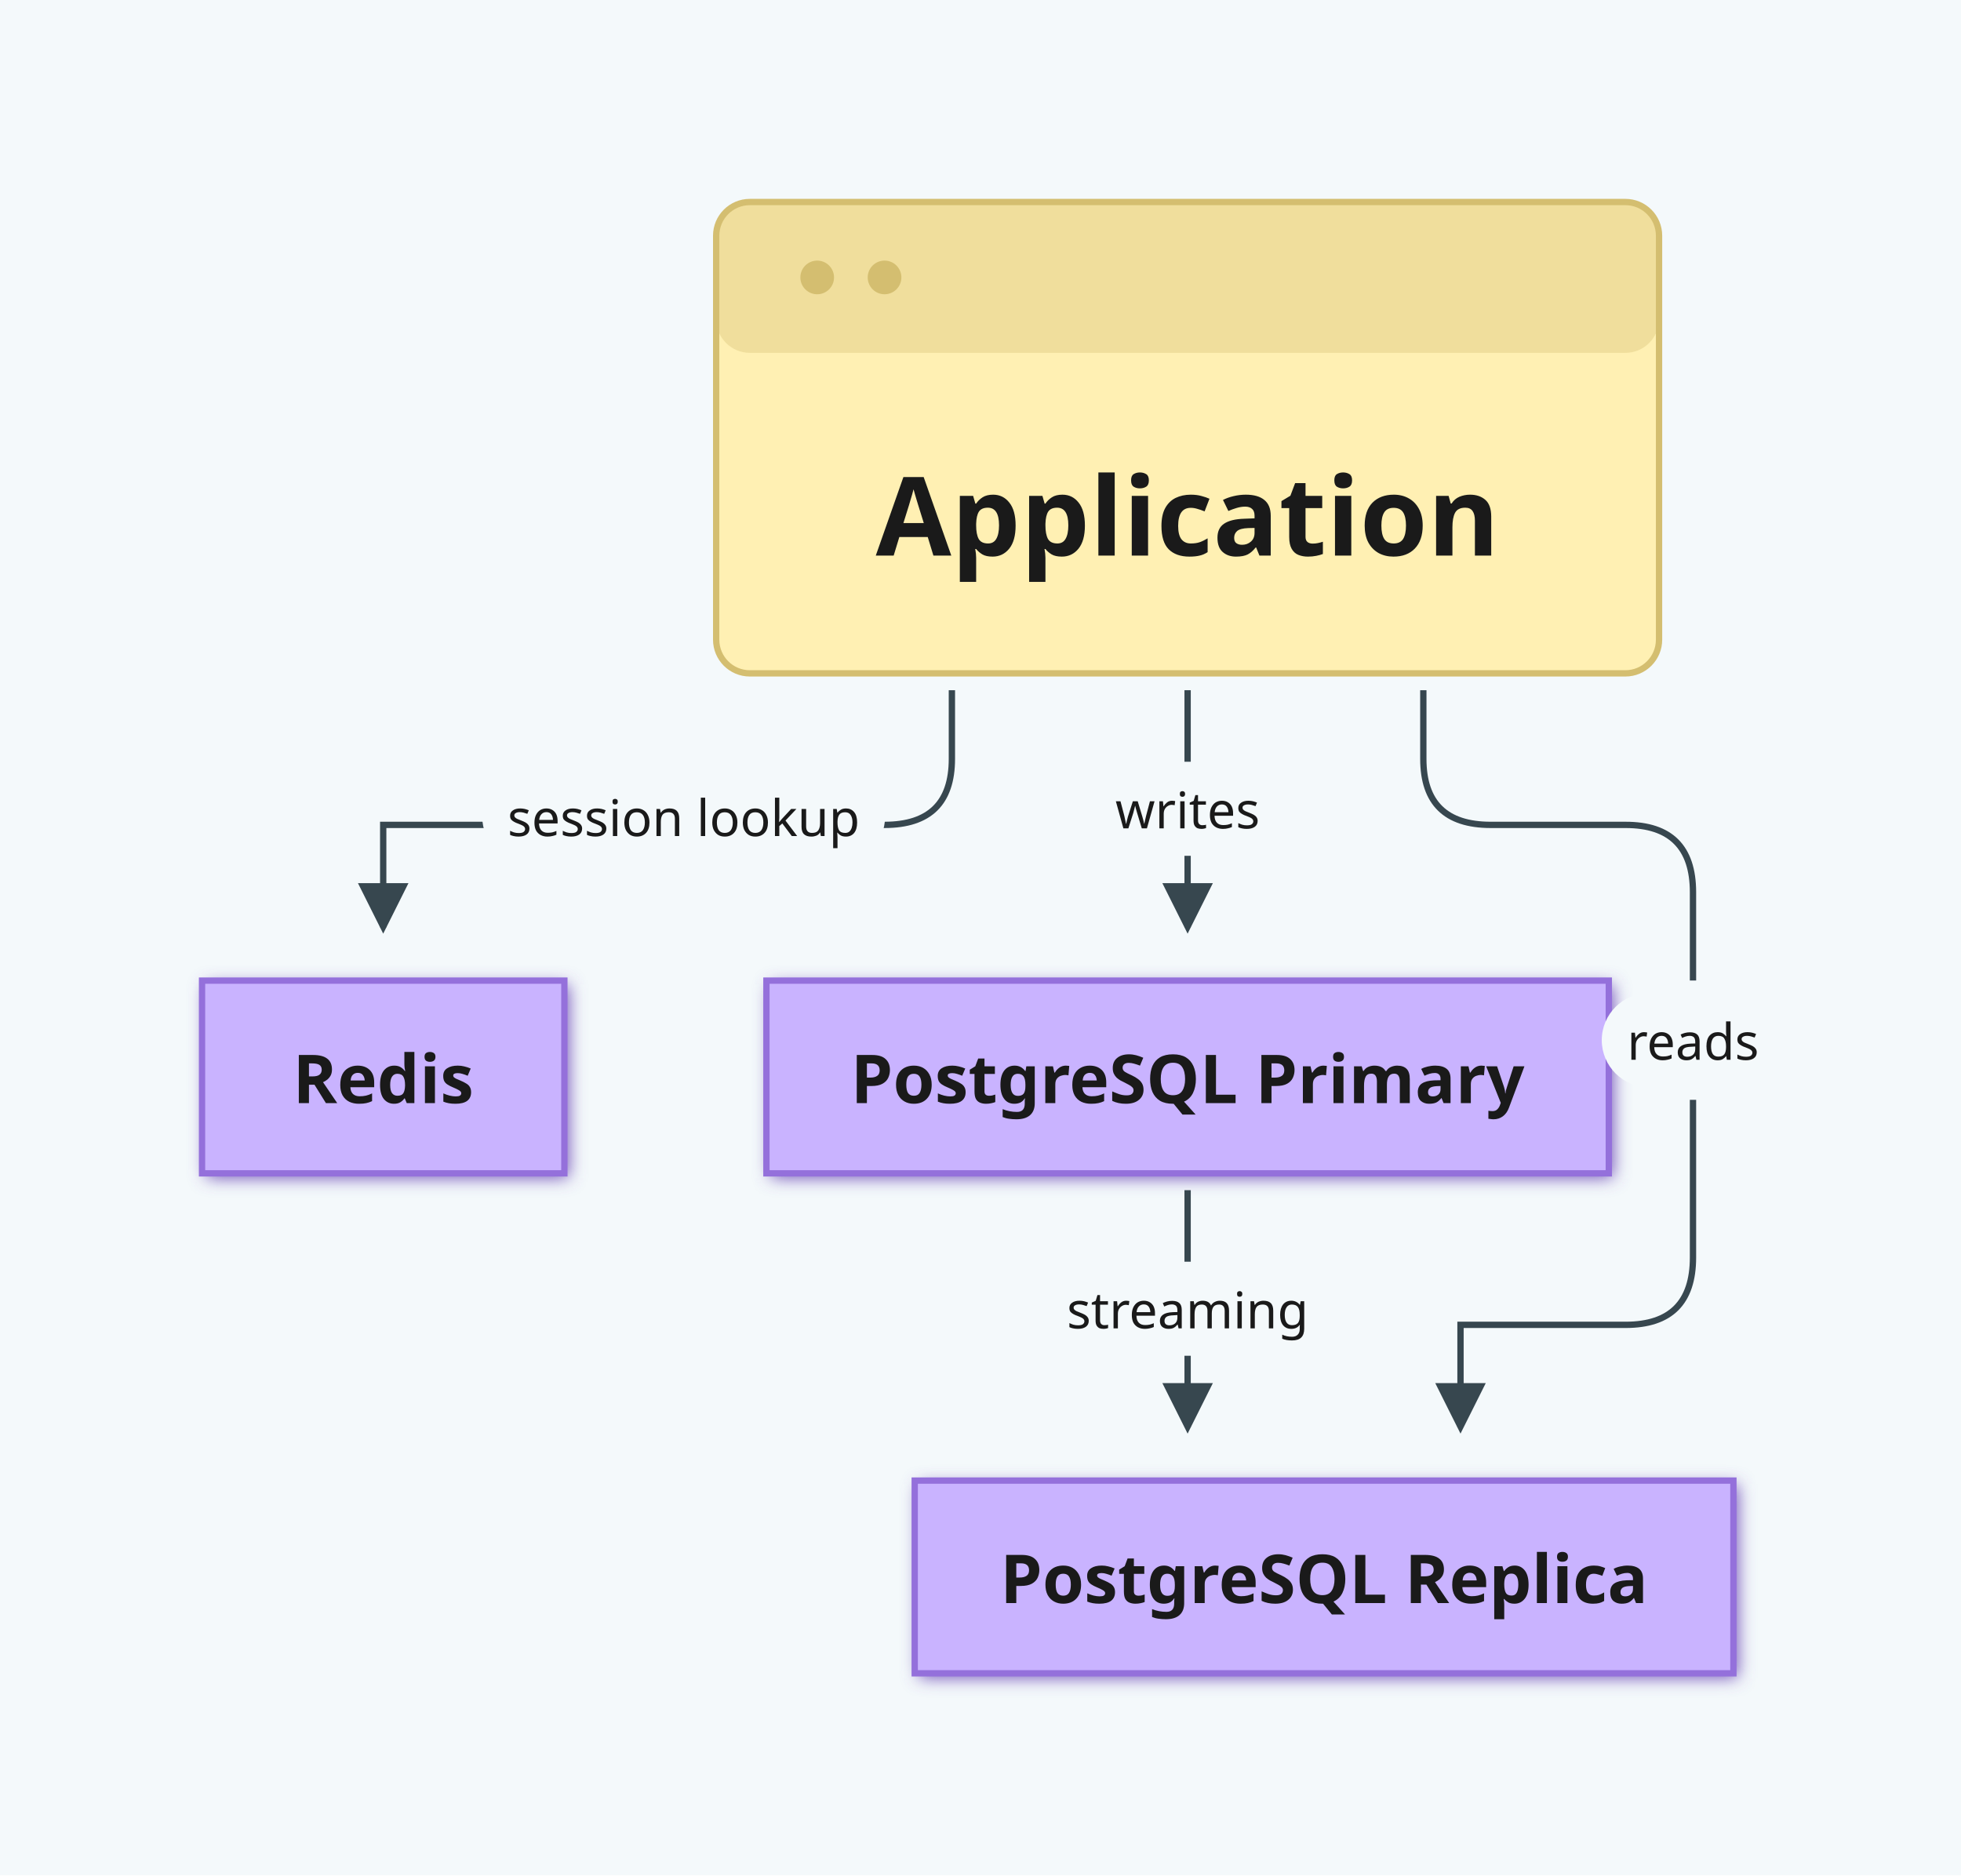
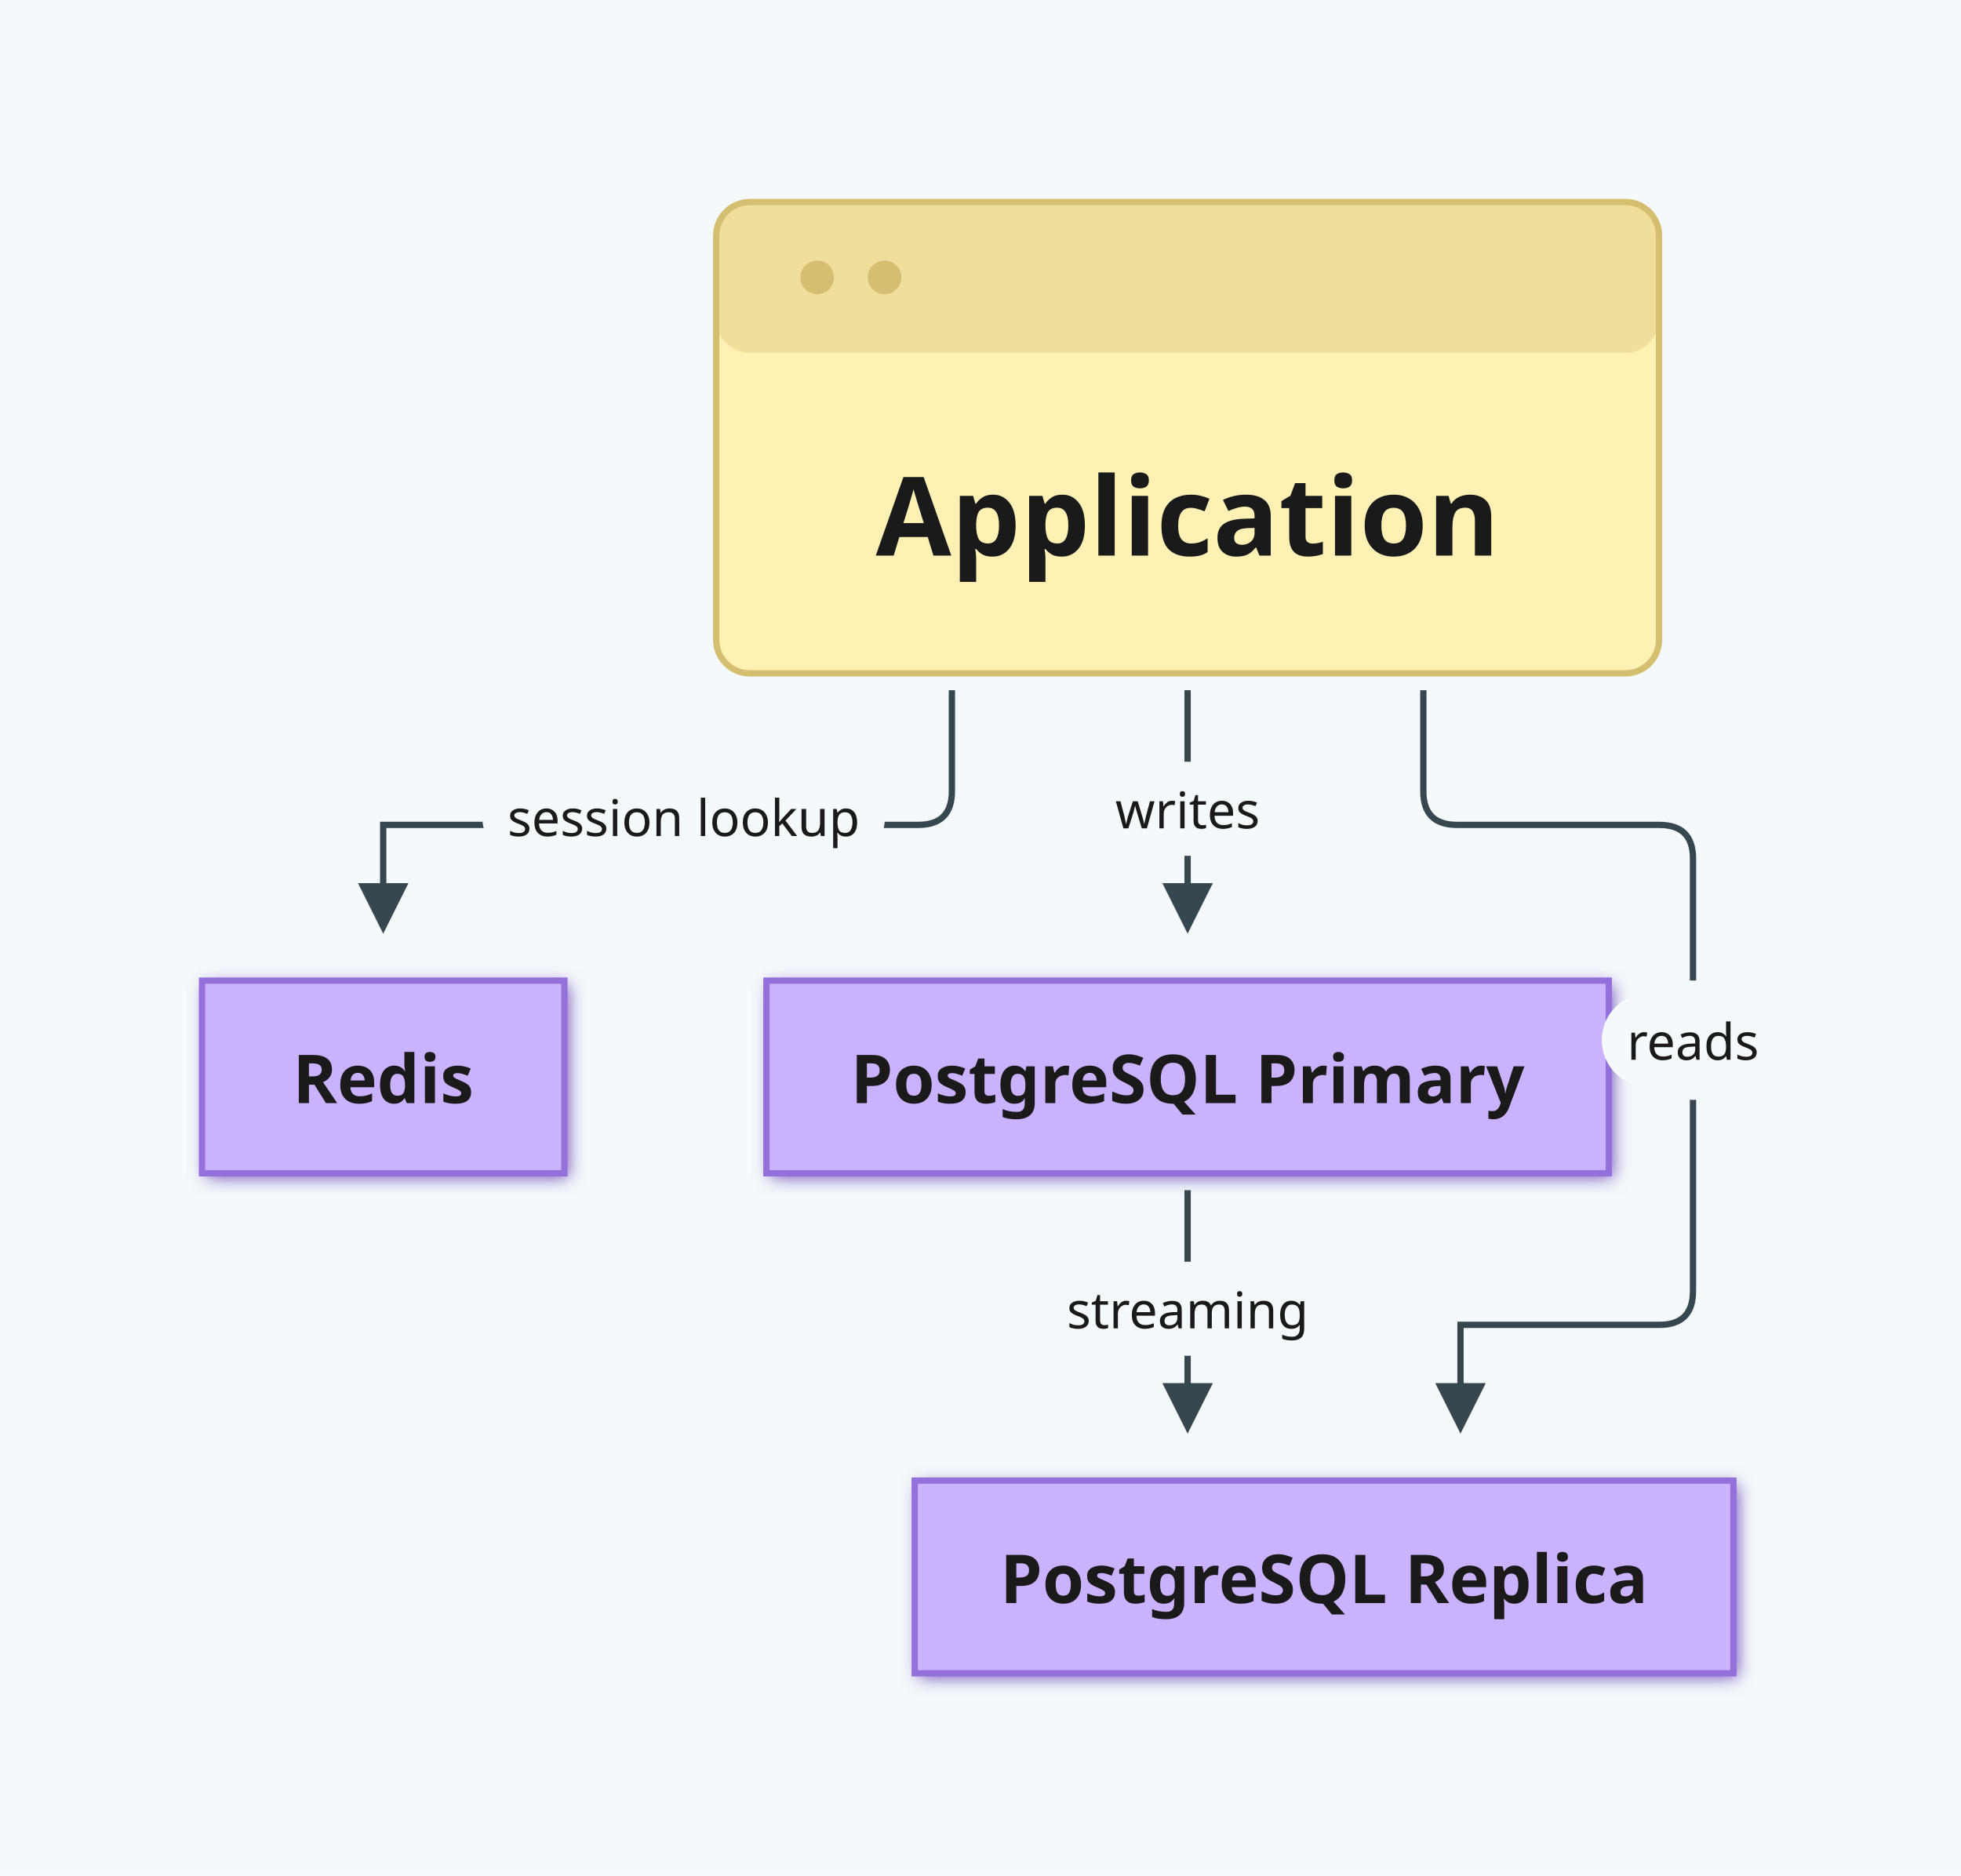
<svg xmlns="http://www.w3.org/2000/svg" viewBox="0 0 232.94 222.796">
  <defs>
    <filter id="cora-shadow-blur" x="-50%" y="-50%" width="200%" height="200%">
      <feGaussianBlur stdDeviation="1" />
    </filter>
    <marker id="cora-marker-arrow" markerWidth="8" markerHeight="8" refX="7" refY="4" orient="auto" markerUnits="strokeWidth">
      <path d="M 0 0 L 8 4 L 0 8 z" fill="#37474F" />
    </marker>
    <marker id="cora-marker-circle" markerWidth="8" markerHeight="8" refX="4" refY="4" orient="auto" markerUnits="strokeWidth">
      <circle cx="4" cy="4" r="3" fill="none" stroke="#37474F" stroke-width="1.5" />
    </marker>
    <marker id="cora-marker-filled-circle" markerWidth="8" markerHeight="8" refX="4" refY="4" orient="auto" markerUnits="strokeWidth">
      <circle cx="4" cy="4" r="3" fill="#37474F" />
    </marker>
  </defs>
  <rect x="0" y="0" width="232.94" height="222.796" fill="#F4F9FB" />
  <g id="groups" />
  <g id="nodes">
    <g>
      <rect x="85.072" y="24" width="112" height="56" rx="4" ry="4" fill="#FFF0B3" stroke="#D4BE70" stroke-width="0.75" />
      <rect x="85.072" y="24" width="112" height="17.92" rx="4" ry="4" fill="#D4BE70" opacity="0.35" />
      <circle cx="97.072" cy="32.96" r="2" fill="#D4BE70" />
      <circle cx="105.072" cy="32.96" r="2" fill="#D4BE70" />
      <text x="141.072" y="66.004" text-anchor="middle" font-family="'Noto Sans', sans-serif" font-size="13" font-weight="600" fill="#1A1A1A">Application</text>
    </g>
    <g>
      <g filter="url(#cora-shadow-blur)">
        <rect x="24.5" y="117.002" width="43.04" height="22.896" fill="#7050B8" />
      </g>
      <rect x="24" y="116.502" width="43.04" height="22.896" fill="#C9B3FF" stroke="#9470DB" stroke-width="0.75" />
      <text x="45.52" y="131.054" text-anchor="middle" font-family="'Noto Sans', sans-serif" font-size="8" font-weight="600" fill="#1A1A1A">Redis</text>
    </g>
    <g>
      <g filter="url(#cora-shadow-blur)">
        <rect x="91.54" y="117.002" width="100.064" height="22.896" fill="#7050B8" />
      </g>
      <rect x="91.04" y="116.502" width="100.064" height="22.896" fill="#C9B3FF" stroke="#9470DB" stroke-width="0.75" />
      <text x="141.072" y="131.054" text-anchor="middle" font-family="'Noto Sans', sans-serif" font-size="8" font-weight="600" fill="#1A1A1A">PostgreSQL Primary</text>
    </g>
    <g>
      <g filter="url(#cora-shadow-blur)">
        <rect x="109.156" y="176.4" width="97.248" height="22.896" fill="#7050B8" />
      </g>
      <rect x="108.656" y="175.9" width="97.248" height="22.896" fill="#C9B3FF" stroke="#9470DB" stroke-width="0.75" />
      <text x="157.28" y="190.452" text-anchor="middle" font-family="'Noto Sans', sans-serif" font-size="8" font-weight="600" fill="#1A1A1A">PostgreSQL Replica</text>
    </g>
  </g>
  <g id="edges">
-     <path d="M 113.072 82 L 113.072 90.16 Q 113.072 98 105.072 98 L 58.434 98 M 103.986 98 L 45.52 98 L 45.52 110.172" fill="none" stroke="#37474F" stroke-width="0.75" marker-end="url(#cora-marker-arrow)" />
+     <path d="M 113.072 82 L 113.072 94 Q 113.072 98 109.072 98 L 57.279 98 M 105.141 98 L 45.52 98 L 45.52 110.172" fill="none" stroke="#37474F" stroke-width="0.75" marker-end="url(#cora-marker-arrow)" />
    <path d="M 141.072 82 L 141.072 110.172" fill="none" stroke="#37474F" stroke-width="0.75" marker-end="url(#cora-marker-arrow)" />
-     <path d="M 169.072 82 L 169.072 90.16 Q 169.072 98 177.072 98 L 193.104 98 Q 201.104 98 201.104 106 L 201.104 116.491 M 201.104 130.663 L 201.104 149.398 Q 201.104 157.398 193.104 157.398 L 173.488 157.398 L 173.488 169.57" fill="none" stroke="#37474F" stroke-width="0.75" marker-end="url(#cora-marker-arrow)" />
+     <path d="M 169.072 82 L 169.072 94 Q 169.072 98 173.072 98 L 197.104 98 Q 201.104 98 201.104 102 L 201.104 116.491 M 201.104 130.663 L 201.104 153.398 Q 201.104 157.398 197.104 157.398 L 173.488 157.398 L 173.488 169.57" fill="none" stroke="#37474F" stroke-width="0.75" marker-end="url(#cora-marker-arrow)" />
    <path d="M 141.072 141.398 L 141.072 169.57" fill="none" stroke="#37474F" stroke-width="0.75" marker-end="url(#cora-marker-arrow)" />
  </g>
  <g id="edge-labels">
    <g>
      <rect x="57.279" y="91.414" width="47.862" height="11.172" rx="5.586" ry="5.586" fill="#F4F9FB" />
      <text x="81.21" y="99.328" text-anchor="middle" font-family="'Noto Sans', sans-serif" font-size="6" font-weight="400" fill="#1A1A1A">session lookup</text>
    </g>
    <g>
      <rect x="129.489" y="90.5" width="23.166" height="11.172" rx="5.586" ry="5.586" fill="#F4F9FB" />
      <text x="141.072" y="98.414" text-anchor="middle" font-family="'Noto Sans', sans-serif" font-size="6" font-weight="400" fill="#1A1A1A">writes</text>
    </g>
    <g>
      <rect x="190.268" y="117.991" width="21.672" height="11.172" rx="5.586" ry="5.586" fill="#F4F9FB" />
      <text x="201.104" y="125.905" text-anchor="middle" font-family="'Noto Sans', sans-serif" font-size="6" font-weight="400" fill="#1A1A1A">reads</text>
    </g>
    <g>
      <rect x="123.72" y="149.898" width="34.704" height="11.172" rx="5.586" ry="5.586" fill="#F4F9FB" />
      <text x="141.072" y="157.812" text-anchor="middle" font-family="'Noto Sans', sans-serif" font-size="6" font-weight="400" fill="#1A1A1A">streaming</text>
    </g>
  </g>
</svg>
